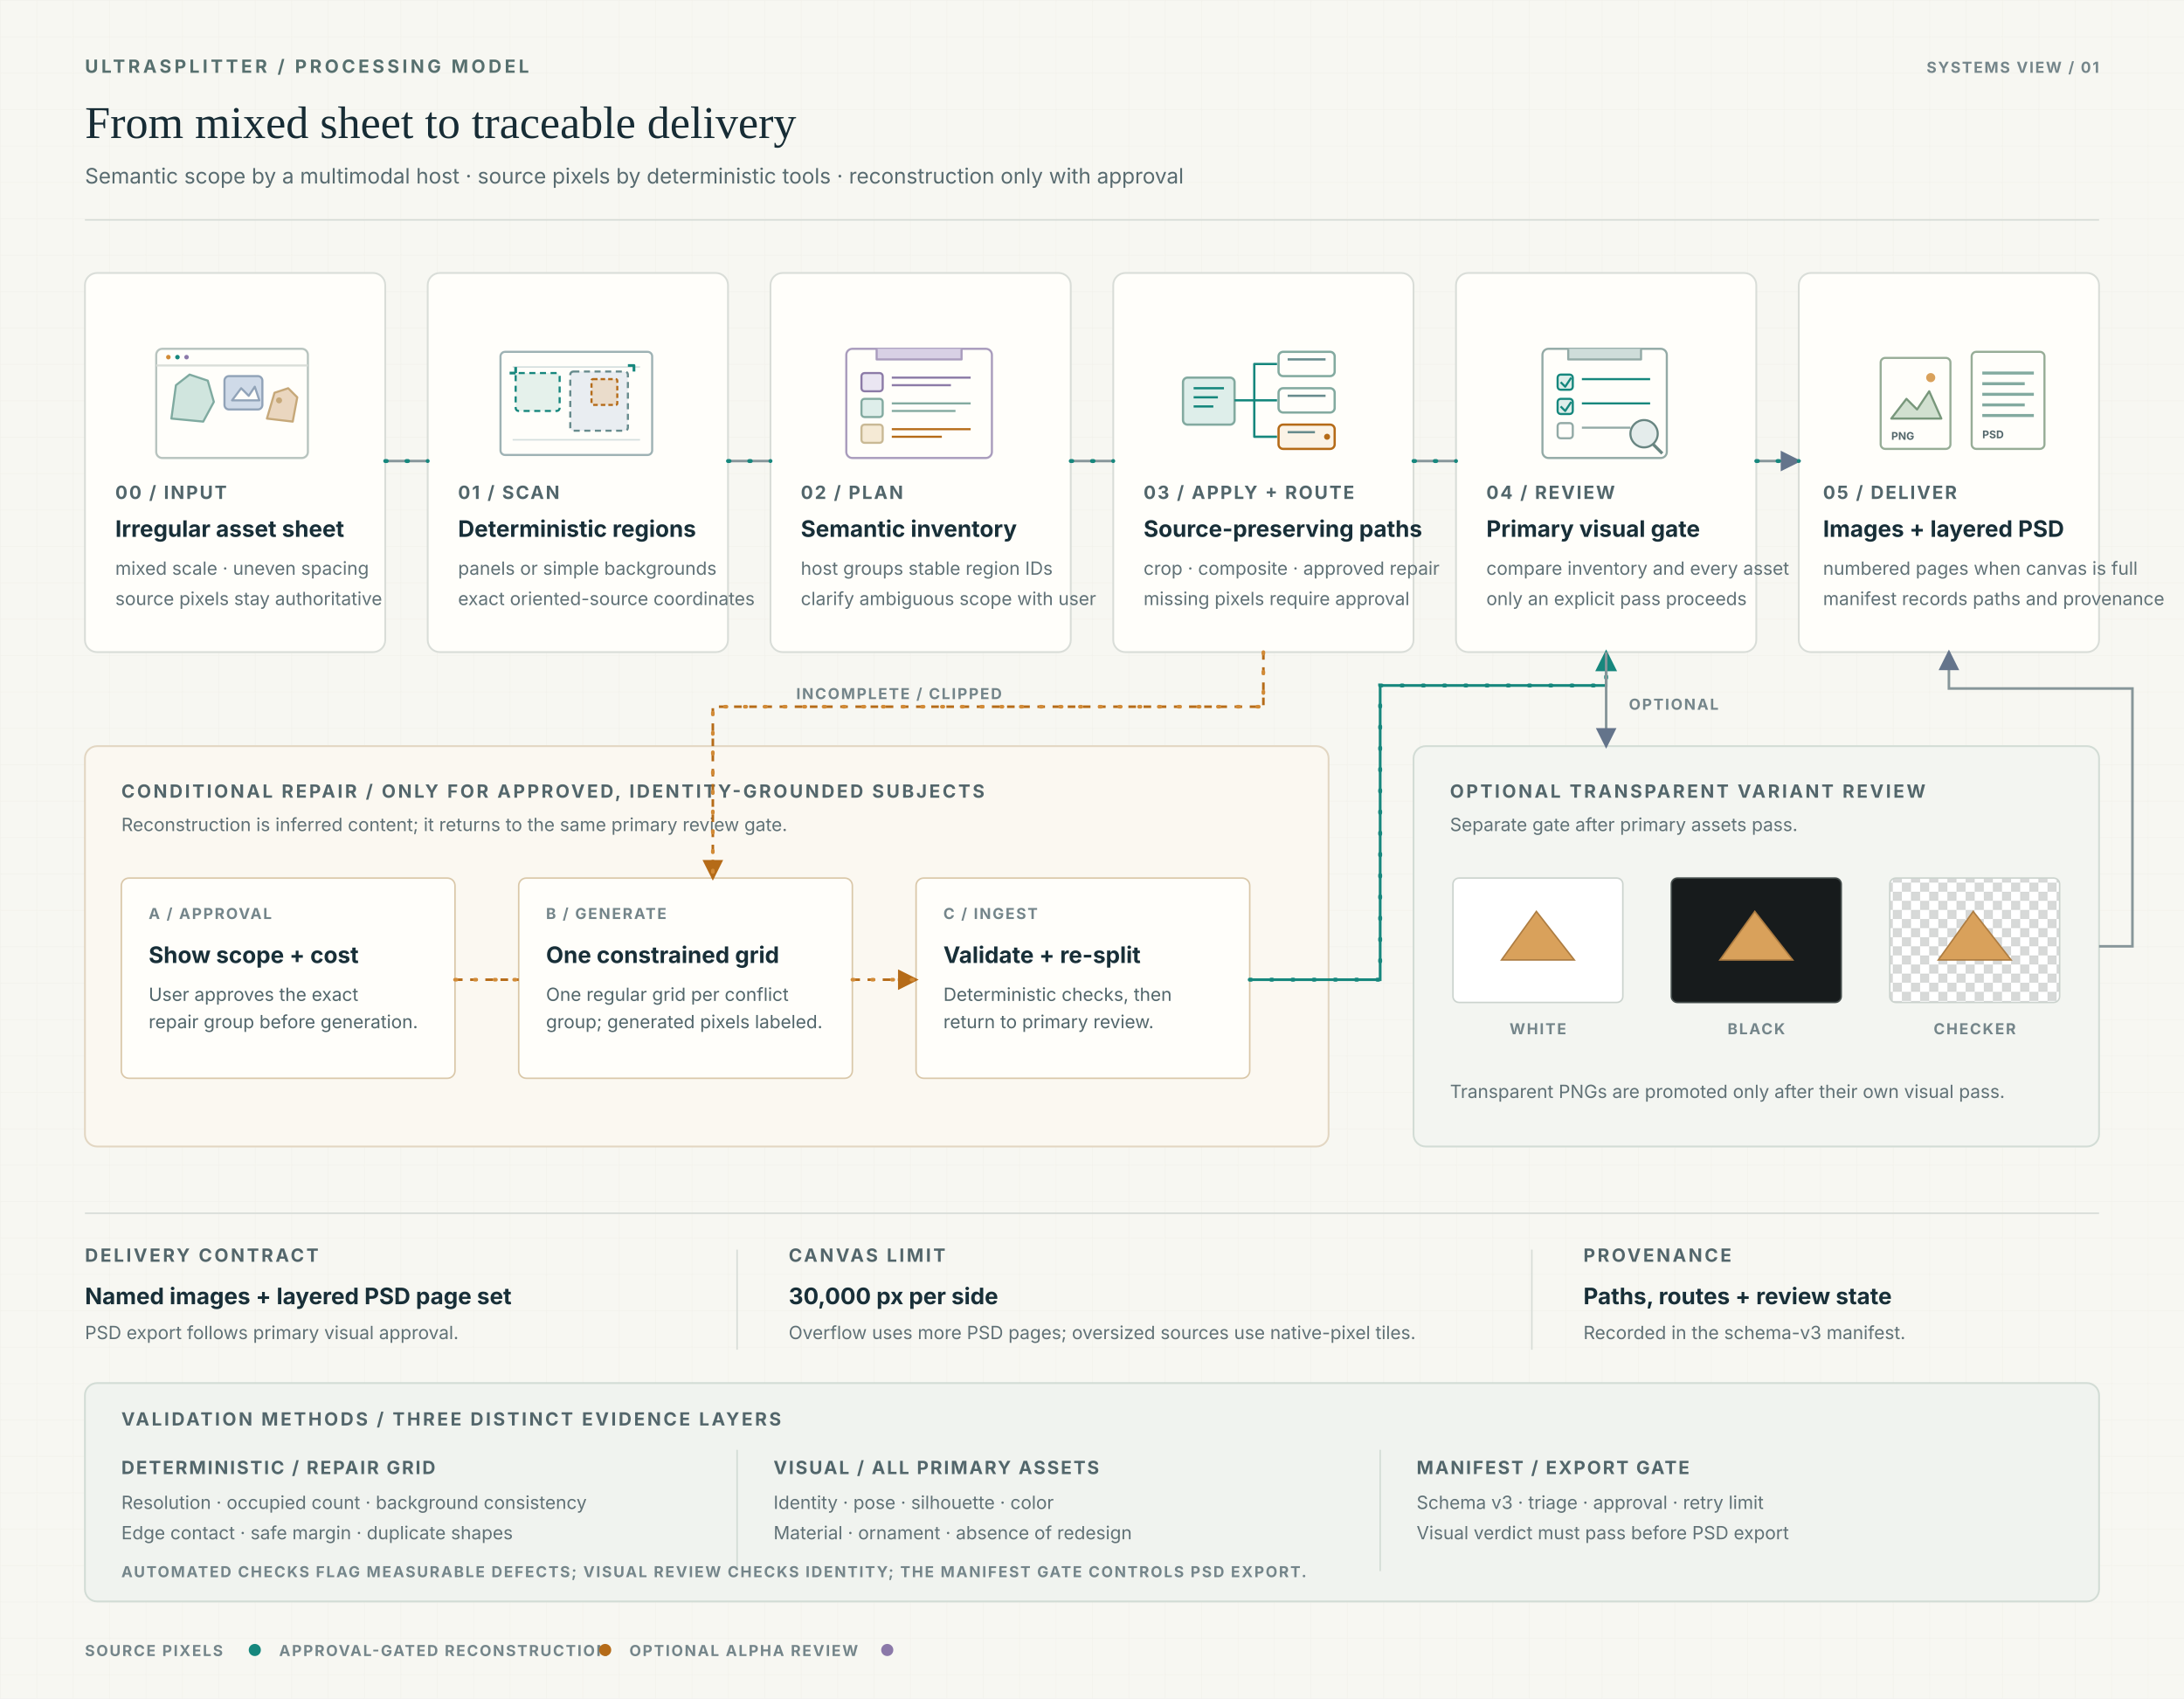
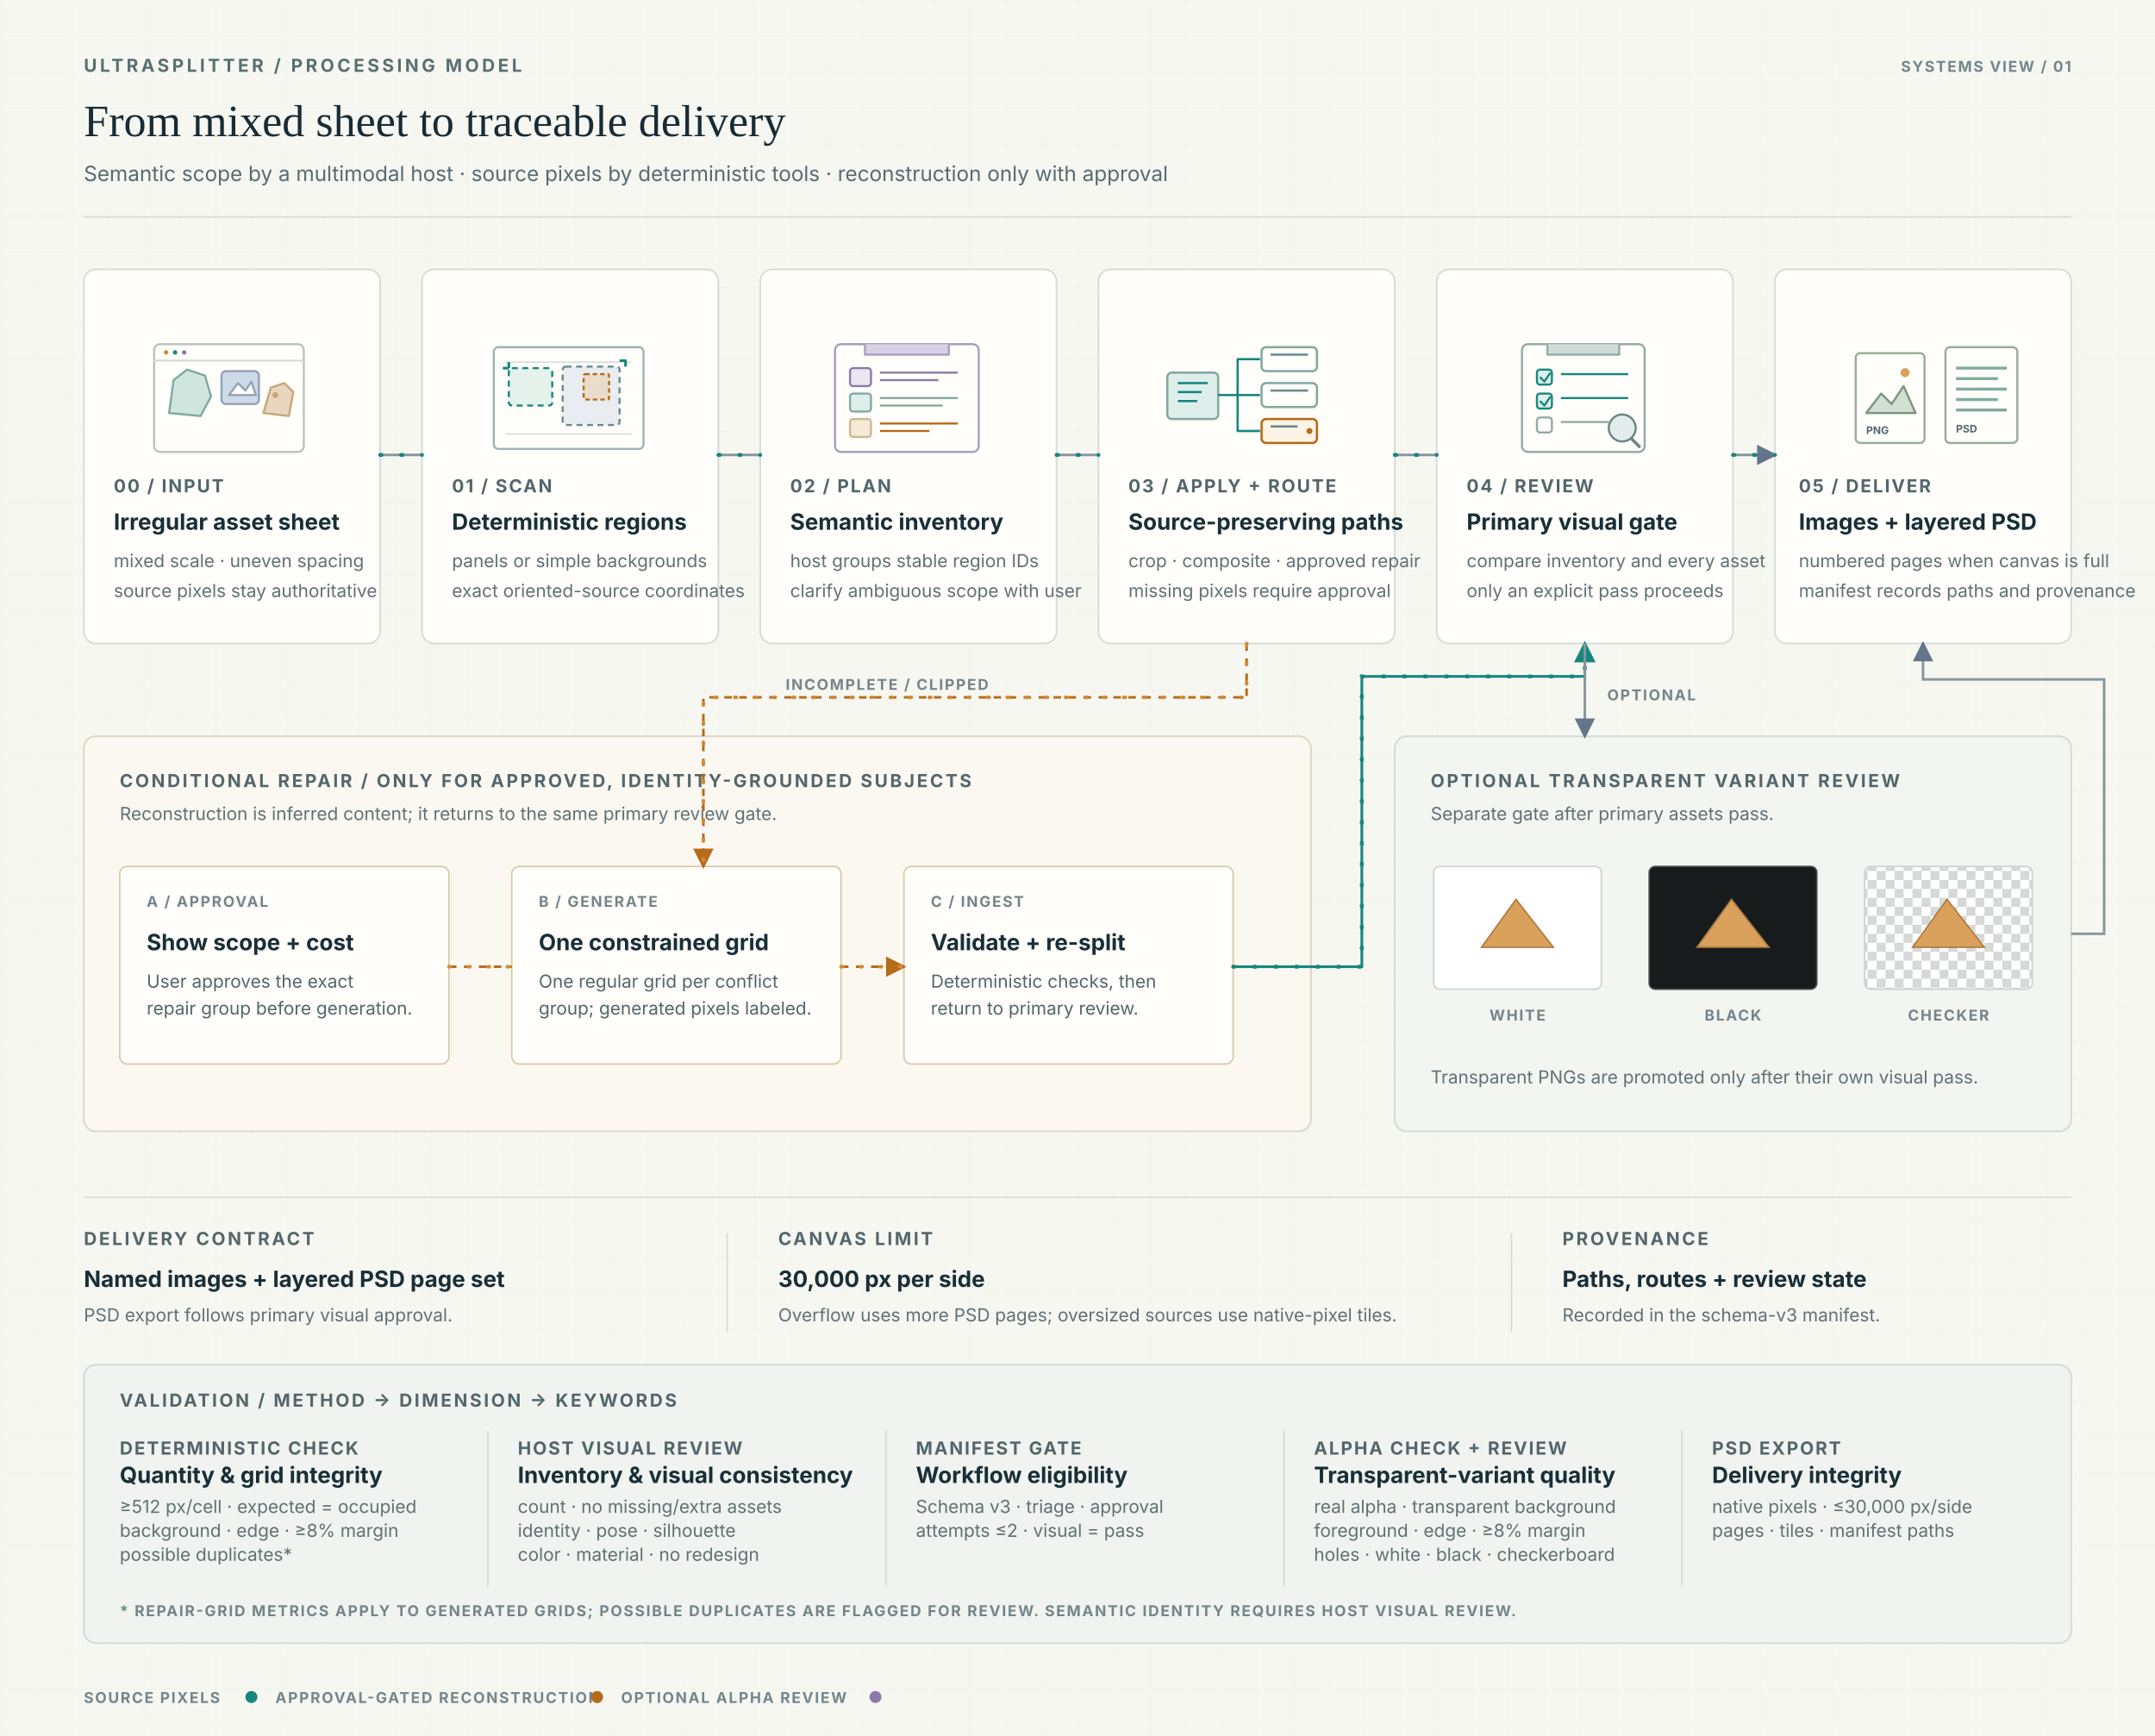
- <svg xmlns="http://www.w3.org/2000/svg" width="1440" height="1120" viewBox="0 0 1440 1120" role="img" aria-labelledby="title desc">
+ <svg xmlns="http://www.w3.org/2000/svg" width="1440" height="1160" viewBox="0 0 1440 1160" role="img" aria-labelledby="title desc">
  <defs>
    <pattern id="paper-grid" width="24" height="24" patternUnits="userSpaceOnUse">
      <path d="M24 0H0V24" fill="none" stroke="#e9e8e1" stroke-width="0.7" />
    </pattern>
    <pattern id="checker" width="12" height="12" patternUnits="userSpaceOnUse">
      <rect width="12" height="12" fill="#fff" />
      <path d="M0 0H6V6H0ZM6 6H12V12H6Z" fill="#d7d9d8" />
    </pattern>
    <marker id="arrow" markerWidth="8" markerHeight="8" refX="7" refY="4" orient="auto">
      <path d="M0 0L8 4L0 8Z" fill="#64748b" />
    </marker>
    <marker id="arrow-teal" markerWidth="8" markerHeight="8" refX="7" refY="4" orient="auto">
      <path d="M0 0L8 4L0 8Z" fill="#16877d" />
    </marker>
    <marker id="arrow-amber" markerWidth="8" markerHeight="8" refX="7" refY="4" orient="auto">
      <path d="M0 0L8 4L0 8Z" fill="#b56b18" />
    </marker>
    <style>
      .sans { font-family: Inter, ui-sans-serif, system-ui, -apple-system, BlinkMacSystemFont, "Segoe UI", sans-serif; }
      .serif { font-family: Georgia, "Times New Roman", serif; }
      .eyebrow { font-size: 12px; font-weight: 700; letter-spacing: 2px; fill: #57706f; }
      .headline { font-size: 30px; font-weight: 500; fill: #172c35; }
      .subtitle { font-size: 14px; fill: #586b70; }
      .stage { font-size: 12px; font-weight: 750; letter-spacing: 1.1px; fill: #52666b; }
      .card-title { font-size: 15px; font-weight: 700; fill: #182f38; }
      .copy { font-size: 12px; fill: #607176; }
      .micro { font-size: 10px; font-weight: 700; letter-spacing: 1px; fill: #74858a; }
      .panel-title { font-size: 12px; font-weight: 750; letter-spacing: 1.5px; fill: #53666b; }
      .panel-copy { font-size: 12px; fill: #52666b; }
      .card { fill: #fffefa; stroke: #d9ddd8; stroke-width: 1.2; }
      .wire { fill: none; stroke: #87969a; stroke-width: 1.7; marker-end: url(#arrow); }
      .wire-teal { fill: none; stroke: #16877d; stroke-width: 1.8; marker-end: url(#arrow-teal); }
      .wire-amber { fill: none; stroke: #b56b18; stroke-width: 1.7; stroke-dasharray: 5 5; marker-end: url(#arrow-amber); }
      .flowline { fill: none; stroke: #16877d; stroke-width: 2.6; stroke-linecap: round; stroke-dasharray: 1 13; animation: flow 2.8s linear infinite; }
      .flowline-amber { fill: none; stroke: #d28b37; stroke-width: 2.4; stroke-linecap: round; stroke-dasharray: 1 12; animation: flow 3.4s linear infinite; }
      @keyframes flow { to { stroke-dashoffset: -56; } }
      @media (prefers-reduced-motion: reduce) {
        .flowline, .flowline-amber { animation: none; }
      }
    </style>
  </defs>
-   <rect width="1440" height="1120" fill="#f7f7f2" />
-   <rect width="1440" height="1120" fill="url(#paper-grid)" opacity="0.44" />
+   <rect width="1440" height="1160" fill="#f7f7f2" />
+   <rect width="1440" height="1160" fill="url(#paper-grid)" opacity="0.44" />
  <text x="56" y="48" class="sans eyebrow">ULTRASPLITTER / PROCESSING MODEL</text>
  <text x="56" y="91" class="serif headline">From mixed sheet to traceable delivery</text>
  <text x="56" y="121" class="sans subtitle">Semantic scope by a multimodal host · source pixels by deterministic tools · reconstruction only with approval</text>
  <path d="M56 145H1384" stroke="#d7dcd7" stroke-width="1" />
  <text x="1384" y="48" text-anchor="end" class="sans micro">SYSTEMS VIEW / 01</text>
  <g class="sans">
    <rect x="56" y="180" width="198" height="250" rx="8" class="card" />
    <rect x="282" y="180" width="198" height="250" rx="8" class="card" />
    <rect x="508" y="180" width="198" height="250" rx="8" class="card" />
    <rect x="734" y="180" width="198" height="250" rx="8" class="card" />
    <rect x="960" y="180" width="198" height="250" rx="8" class="card" />
    <rect x="1186" y="180" width="198" height="250" rx="8" class="card" />
    <g stroke-linejoin="round" stroke-width="1.4">
      <rect x="103" y="230" width="100" height="72" rx="4" fill="#fffefa" stroke="#b8c4bf" />
      <path d="M103 241H203" stroke="#d9ddd8" />
      <circle cx="111" cy="235.5" r="1.5" fill="#d28b37" />
      <circle cx="117" cy="235.5" r="1.5" fill="#16877d" />
      <circle cx="123" cy="235.5" r="1.5" fill="#8b79a9" />
      <path d="M113 276L116 254L125 247L137 251L141 265L134 278Z" fill="#d0e5de" stroke="#7faaa0" />
      <rect x="148" y="248" width="25" height="22" rx="3" fill="#cfdae8" stroke="#91a3b8" />
      <path d="M153 264L159 256L164 261L168 255L171 264Z" fill="#fffefa" stroke="#91a3b8" />
      <path d="M176 276L181 259L190 256L196 262L193 278Z" fill="#ead6bf" stroke="#c6a879" />
      <circle cx="184" cy="264" r="2" fill="#c6a879" />
    </g>
    <text x="76" y="329" class="stage">00 / INPUT</text>
    <text x="76" y="354" class="card-title">Irregular asset sheet</text>
    <text x="76" y="379" class="copy">mixed scale · uneven spacing</text>
    <text x="76" y="399" class="copy">source pixels stay authoritative</text>
    <g stroke-linejoin="round" stroke-width="1.4">
      <rect x="330" y="232" width="100" height="68" rx="3" fill="#fffefa" stroke="#9eb2b4" />
      <path d="M338 242H422M338 290H422" stroke="#d5dfde" stroke-width="1" />
      <rect x="340" y="246" width="29" height="25" rx="2" fill="#d0e5de" fill-opacity=".55" stroke="#16877d" stroke-dasharray="4 3" />
      <rect x="376" y="245" width="38" height="39" rx="2" fill="#cfdae8" fill-opacity=".45" stroke="#678b8d" stroke-dasharray="4 3" />
      <rect x="390" y="250" width="17" height="17" rx="1" fill="#ead6bf" fill-opacity=".75" stroke="#b56b18" stroke-dasharray="3 2" />
      <path d="M340 242V246M336 246H340M414 241H418V245" fill="none" stroke="#16877d" stroke-width="1.8" />
    </g>
    <text x="302" y="329" class="stage">01 / SCAN</text>
    <text x="302" y="354" class="card-title">Deterministic regions</text>
    <text x="302" y="379" class="copy">panels or simple backgrounds</text>
    <text x="302" y="399" class="copy">exact oriented-source coordinates</text>
    <g stroke-linejoin="round" stroke-width="1.4">
      <rect x="558" y="230" width="96" height="72" rx="4" fill="#fffefa" stroke="#a99cbd" />
      <path d="M578 230V237H634V230" fill="#d8d0e5" stroke="#a99cbd" />
      <rect x="568" y="246" width="14" height="12" rx="2" fill="#eae6f2" stroke="#8c7ba7" />
      <path d="M588 249H640M588 254H627" stroke="#8c7ba7" />
      <rect x="568" y="263" width="14" height="12" rx="2" fill="#deeeea" stroke="#83aaa0" />
      <path d="M588 266H640M588 271H630" stroke="#83aaa0" />
      <rect x="568" y="280" width="14" height="12" rx="2" fill="#f5ead5" stroke="#c9b995" />
      <path d="M588 283H640M588 288H621" stroke="#b56b18" />
    </g>
    <text x="528" y="329" class="stage">02 / PLAN</text>
    <text x="528" y="354" class="card-title">Semantic inventory</text>
    <text x="528" y="379" class="copy">host groups stable region IDs</text>
    <text x="528" y="399" class="copy">clarify ambiguous scope with user</text>
    <g stroke-linejoin="round" stroke-width="1.5" fill="none">
      <rect x="780" y="249" width="34" height="31" rx="3" fill="#deeeea" stroke="#83aaa0" />
      <path d="M787 256H807M787 262H803M787 268H800" stroke="#16877d" />
      <path d="M814 264H827M827 264V240H842M827 264H842M827 264V288H842" stroke="#16877d" />
      <rect x="843" y="232" width="37" height="16" rx="3" fill="#fffefa" stroke="#83aaa0" />
      <rect x="843" y="256" width="37" height="16" rx="3" fill="#fffefa" stroke="#83aaa0" />
      <rect x="843" y="280" width="37" height="16" rx="3" fill="#fbf3e6" stroke="#b56b18" />
      <path d="M849 237H874M849 261H874M849 285H867" stroke="#678b8d" />
      <circle cx="875" cy="288" r="2" fill="#b56b18" stroke="none" />
    </g>
    <text x="754" y="329" class="stage">03 / APPLY + ROUTE</text>
    <text x="754" y="354" class="card-title">Source-preserving paths</text>
    <text x="754" y="379" class="copy">crop · composite · approved repair</text>
    <text x="754" y="399" class="copy">missing pixels require approval</text>
    <g stroke-linejoin="round" stroke-width="1.4">
      <rect x="1017" y="230" width="82" height="72" rx="4" fill="#fffefa" stroke="#93aaa6" />
      <path d="M1034 230V237H1082V230" fill="#cfddda" stroke="#93aaa6" />
      <rect x="1027" y="247" width="10" height="10" rx="2" fill="#deeeea" stroke="#16877d" />
      <path d="M1029 252L1032 255L1036 249M1043 250H1088" fill="none" stroke="#16877d" />
      <rect x="1027" y="263" width="10" height="10" rx="2" fill="#deeeea" stroke="#16877d" />
      <path d="M1029 268L1032 271L1036 265M1043 266H1088" fill="none" stroke="#16877d" />
      <rect x="1027" y="279" width="10" height="10" rx="2" fill="#fffefa" stroke="#93aaa6" />
      <path d="M1043 282H1075" stroke="#93aaa6" />
      <circle cx="1084" cy="286" r="9" fill="#e4eceb" stroke="#688581" />
      <path d="M1090 293L1096 299" stroke="#688581" stroke-width="2" />
    </g>
    <text x="980" y="329" class="stage">04 / REVIEW</text>
    <text x="980" y="354" class="card-title">Primary visual gate</text>
    <text x="980" y="379" class="copy">compare inventory and every asset</text>
    <text x="980" y="399" class="copy">only an explicit pass proceeds</text>
    <g stroke-linejoin="round" stroke-width="1.4">
      <rect x="1240" y="236" width="46" height="60" rx="3" fill="#fffefa" stroke="#97ad97" />
      <path d="M1247 276L1257 263L1264 270L1272 258L1280 276Z" fill="#d1e0d0" stroke="#78977b" />
      <circle cx="1273" cy="249" r="3" fill="#d9a15b" />
      <text x="1247" y="290" font-size="7" font-weight="700" fill="#52666b">PNG</text>
      <rect x="1300" y="232" width="48" height="64" rx="3" fill="#fffefa" stroke="#97ad97" />
      <path d="M1307 246H1341M1307 253H1335M1307 260H1341M1307 267H1335M1307 274H1341" stroke="#83aaa0" stroke-width="2" />
      <text x="1307" y="289" font-size="7" font-weight="700" fill="#52666b">PSD</text>
    </g>
    <text x="1202" y="329" class="stage">05 / DELIVER</text>
    <text x="1202" y="354" class="card-title">Images + layered PSD</text>
    <text x="1202" y="379" class="copy">numbered pages when canvas is full</text>
    <text x="1202" y="399" class="copy">manifest records paths and provenance</text>
  </g>
  <g>
    <path d="M254 304H282M480 304H508M706 304H734M932 304H960M1158 304H1186" class="wire" />
    <path d="M254 304H282M480 304H508M706 304H734M932 304H960M1158 304H1186" class="flowline" />
  </g>
  <rect x="56" y="492" width="820" height="264" rx="8" fill="#fbf8f1" stroke="#e2d6c2" stroke-width="1.2" />
  <text x="80" y="526" class="sans panel-title">CONDITIONAL REPAIR / ONLY FOR APPROVED, IDENTITY-GROUNDED SUBJECTS</text>
  <text x="80" y="548" class="sans copy">Reconstruction is inferred content; it returns to the same primary review gate.</text>
  <g class="sans">
    <rect x="80" y="579" width="220" height="132" rx="5" fill="#fffefa" stroke="#d9c7a8" />
    <rect x="342" y="579" width="220" height="132" rx="5" fill="#fffefa" stroke="#d9c7a8" />
    <rect x="604" y="579" width="220" height="132" rx="5" fill="#fffefa" stroke="#d9c7a8" />
    <text x="98" y="606" class="micro" fill="#9a651e">A / APPROVAL</text>
    <text x="98" y="635" class="card-title">Show scope + cost</text>
    <text x="98" y="660" class="panel-copy">User approves the exact</text>
    <text x="98" y="678" class="panel-copy">repair group before generation.</text>
    <text x="360" y="606" class="micro" fill="#9a651e">B / GENERATE</text>
    <text x="360" y="635" class="card-title">One constrained grid</text>
    <text x="360" y="660" class="panel-copy">One regular grid per conflict</text>
    <text x="360" y="678" class="panel-copy">group; generated pixels labeled.</text>
    <text x="622" y="606" class="micro" fill="#9a651e">C / INGEST</text>
    <text x="622" y="635" class="card-title">Validate + re-split</text>
    <text x="622" y="660" class="panel-copy">Deterministic checks, then</text>
    <text x="622" y="678" class="panel-copy">return to primary review.</text>
  </g>
  <path d="M300 646H342M562 646H604" class="wire-amber" />
  <path d="M300 646H342M562 646H604" class="flowline-amber" />
  <path d="M833 430V466H470V579" class="wire-amber" />
  <path d="M833 430V466H470V579" class="flowline-amber" />
  <text x="525" y="461" class="sans micro" fill="#9a651e">INCOMPLETE / CLIPPED</text>
  <path d="M824 646H910V452H1059V430" class="wire-teal" />
  <path d="M824 646H910V452H1059V430" class="flowline" />
  <rect x="932" y="492" width="452" height="264" rx="8" fill="#f3f5f1" stroke="#d2dcd5" stroke-width="1.2" />
  <text x="956" y="526" class="sans panel-title">OPTIONAL TRANSPARENT VARIANT REVIEW</text>
  <text x="956" y="548" class="sans copy">Separate gate after primary assets pass.</text>
  <path d="M1059 430V492" class="wire" />
  <text x="1074" y="468" class="sans micro">OPTIONAL</text>
  <g class="sans">
    <rect x="958" y="579" width="112" height="82" rx="4" fill="#fff" stroke="#cbd3ce" />
    <rect x="1102" y="579" width="112" height="82" rx="4" fill="#171b1c" stroke="#444d4c" />
    <rect x="1246" y="579" width="112" height="82" rx="4" fill="url(#checker)" stroke="#cbd3ce" />
    <path d="M990 633L1013 601L1038 633Z" fill="#d9a15b" stroke="#ad7c41" />
    <path d="M1134 633L1157 601L1182 633Z" fill="#d9a15b" stroke="#ad7c41" />
    <path d="M1278 633L1301 601L1326 633Z" fill="#d9a15b" stroke="#ad7c41" />
    <text x="1014" y="682" text-anchor="middle" class="micro">WHITE</text>
    <text x="1158" y="682" text-anchor="middle" class="micro">BLACK</text>
    <text x="1302" y="682" text-anchor="middle" class="micro">CHECKER</text>
    <text x="956" y="724" class="sans copy">Transparent PNGs are promoted only after their own visual pass.</text>
  </g>
  <path d="M1384 624H1406V454H1285V430" class="wire" />
  <path d="M56 800H1384" stroke="#d7dcd7" stroke-width="1" />
  <text x="56" y="832" class="sans panel-title">DELIVERY CONTRACT</text>
  <text x="56" y="860" class="sans card-title">Named images + layered PSD page set</text>
  <text x="56" y="883" class="sans copy">PSD export follows primary visual approval.</text>
  <path d="M486 824V890" stroke="#d7dcd7" />
  <text x="520" y="832" class="sans panel-title">CANVAS LIMIT</text>
  <text x="520" y="860" class="sans card-title">30,000 px per side</text>
  <text x="520" y="883" class="sans copy">Overflow uses more PSD pages; oversized sources use native-pixel tiles.</text>
  <path d="M1010 824V890" stroke="#d7dcd7" />
  <text x="1044" y="832" class="sans panel-title">PROVENANCE</text>
  <text x="1044" y="860" class="sans card-title">Paths, routes + review state</text>
  <text x="1044" y="883" class="sans copy">Recorded in the schema-v3 manifest.</text>
-   <rect x="56" y="912" width="1328" height="144" rx="8" fill="#f0f3ef" stroke="#d2dcd5" stroke-width="1.2" />
-   <text x="80" y="940" class="sans panel-title">VALIDATION METHODS / THREE DISTINCT EVIDENCE LAYERS</text>
-   <path d="M486 956V1036M910 956V1036" stroke="#d2dcd5" />
-   <text x="80" y="972" class="sans stage">DETERMINISTIC / REPAIR GRID</text>
-   <text x="80" y="995" class="sans copy">Resolution · occupied count · background consistency</text>
-   <text x="80" y="1015" class="sans copy">Edge contact · safe margin · duplicate shapes</text>
-   <text x="510" y="972" class="sans stage">VISUAL / ALL PRIMARY ASSETS</text>
-   <text x="510" y="995" class="sans copy">Identity · pose · silhouette · color</text>
-   <text x="510" y="1015" class="sans copy">Material · ornament · absence of redesign</text>
-   <text x="934" y="972" class="sans stage">MANIFEST / EXPORT GATE</text>
-   <text x="934" y="995" class="sans copy">Schema v3 · triage · approval · retry limit</text>
-   <text x="934" y="1015" class="sans copy">Visual verdict must pass before PSD export</text>
-   <text x="80" y="1040" class="sans micro">AUTOMATED CHECKS FLAG MEASURABLE DEFECTS; VISUAL REVIEW CHECKS IDENTITY; THE MANIFEST GATE CONTROLS PSD EXPORT.</text>
-   <text x="56" y="1092" class="sans micro">SOURCE PIXELS</text>
-   <circle cx="168" cy="1088" r="4" fill="#16877d" />
-   <text x="184" y="1092" class="sans micro">APPROVAL-GATED RECONSTRUCTION</text>
-   <circle cx="399" cy="1088" r="4" fill="#b56b18" />
-   <text x="415" y="1092" class="sans micro">OPTIONAL ALPHA REVIEW</text>
-   <circle cx="585" cy="1088" r="4" fill="#8b79a9" />
+   <rect x="56" y="912" width="1328" height="186" rx="8" fill="#f0f3ef" stroke="#d2dcd5" stroke-width="1.2" />
+   <text x="80" y="940" class="sans panel-title">VALIDATION / METHOD → DIMENSION → KEYWORDS</text>
+   <path d="M326 956V1060M592 956V1060M858 956V1060M1124 956V1060" stroke="#d2dcd5" />
+   <text x="80" y="972" class="sans stage">DETERMINISTIC CHECK</text>
+   <text x="80" y="991" class="sans card-title">Quantity &amp; grid integrity</text>
+   <text x="80" y="1011" class="sans copy">≥512 px/cell · expected = occupied</text>
+   <text x="80" y="1027" class="sans copy">background · edge · ≥8% margin</text>
+   <text x="80" y="1043" class="sans copy">possible duplicates*</text>
+   <text x="346" y="972" class="sans stage">HOST VISUAL REVIEW</text>
+   <text x="346" y="991" class="sans card-title">Inventory &amp; visual consistency</text>
+   <text x="346" y="1011" class="sans copy">count · no missing/extra assets</text>
+   <text x="346" y="1027" class="sans copy">identity · pose · silhouette</text>
+   <text x="346" y="1043" class="sans copy">color · material · no redesign</text>
+   <text x="612" y="972" class="sans stage">MANIFEST GATE</text>
+   <text x="612" y="991" class="sans card-title">Workflow eligibility</text>
+   <text x="612" y="1011" class="sans copy">Schema v3 · triage · approval</text>
+   <text x="612" y="1027" class="sans copy">attempts ≤2 · visual = pass</text>
+   <text x="878" y="972" class="sans stage">ALPHA CHECK + REVIEW</text>
+   <text x="878" y="991" class="sans card-title">Transparent-variant quality</text>
+   <text x="878" y="1011" class="sans copy">real alpha · transparent background</text>
+   <text x="878" y="1027" class="sans copy">foreground · edge · ≥8% margin</text>
+   <text x="878" y="1043" class="sans copy">holes · white · black · checkerboard</text>
+   <text x="1144" y="972" class="sans stage">PSD EXPORT</text>
+   <text x="1144" y="991" class="sans card-title">Delivery integrity</text>
+   <text x="1144" y="1011" class="sans copy">native pixels · ≤30,000 px/side</text>
+   <text x="1144" y="1027" class="sans copy">pages · tiles · manifest paths</text>
+   <text x="80" y="1080" class="sans micro">* REPAIR-GRID METRICS APPLY TO GENERATED GRIDS; POSSIBLE DUPLICATES ARE FLAGGED FOR REVIEW. SEMANTIC IDENTITY REQUIRES HOST VISUAL REVIEW.</text>
+   <text x="56" y="1138" class="sans micro">SOURCE PIXELS</text>
+   <circle cx="168" cy="1134" r="4" fill="#16877d" />
+   <text x="184" y="1138" class="sans micro">APPROVAL-GATED RECONSTRUCTION</text>
+   <circle cx="399" cy="1134" r="4" fill="#b56b18" />
+   <text x="415" y="1138" class="sans micro">OPTIONAL ALPHA REVIEW</text>
+   <circle cx="585" cy="1134" r="4" fill="#8b79a9" />
</svg>
